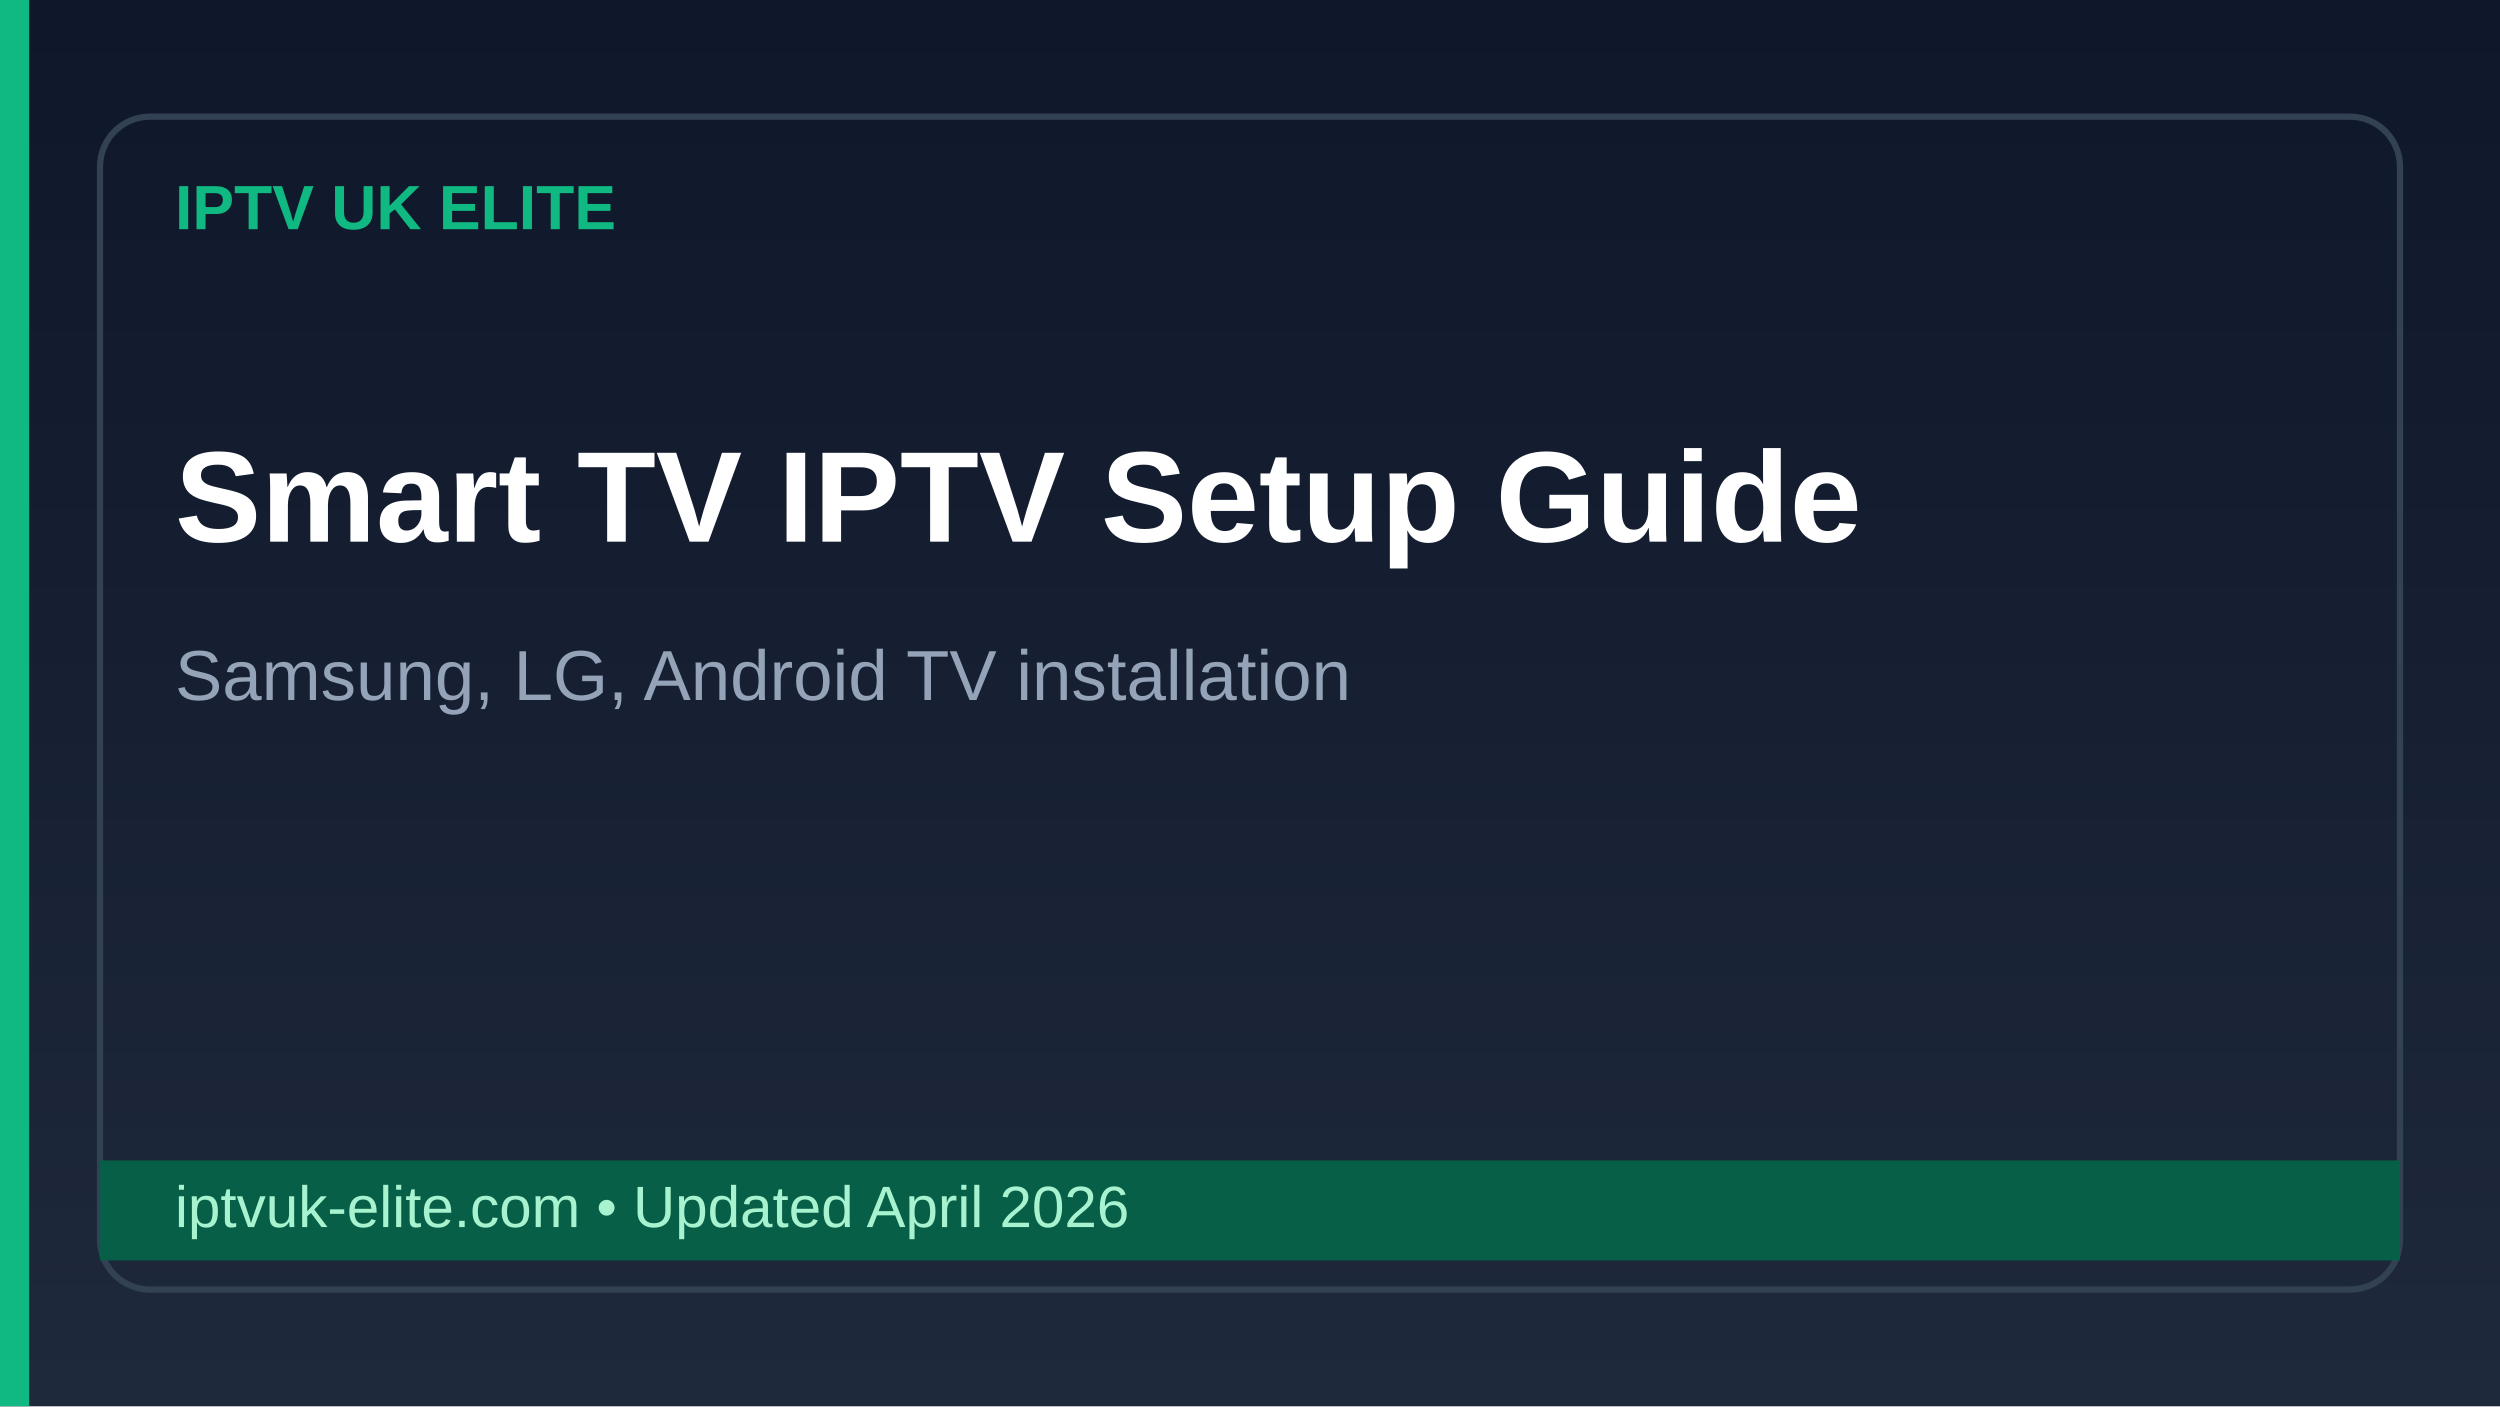
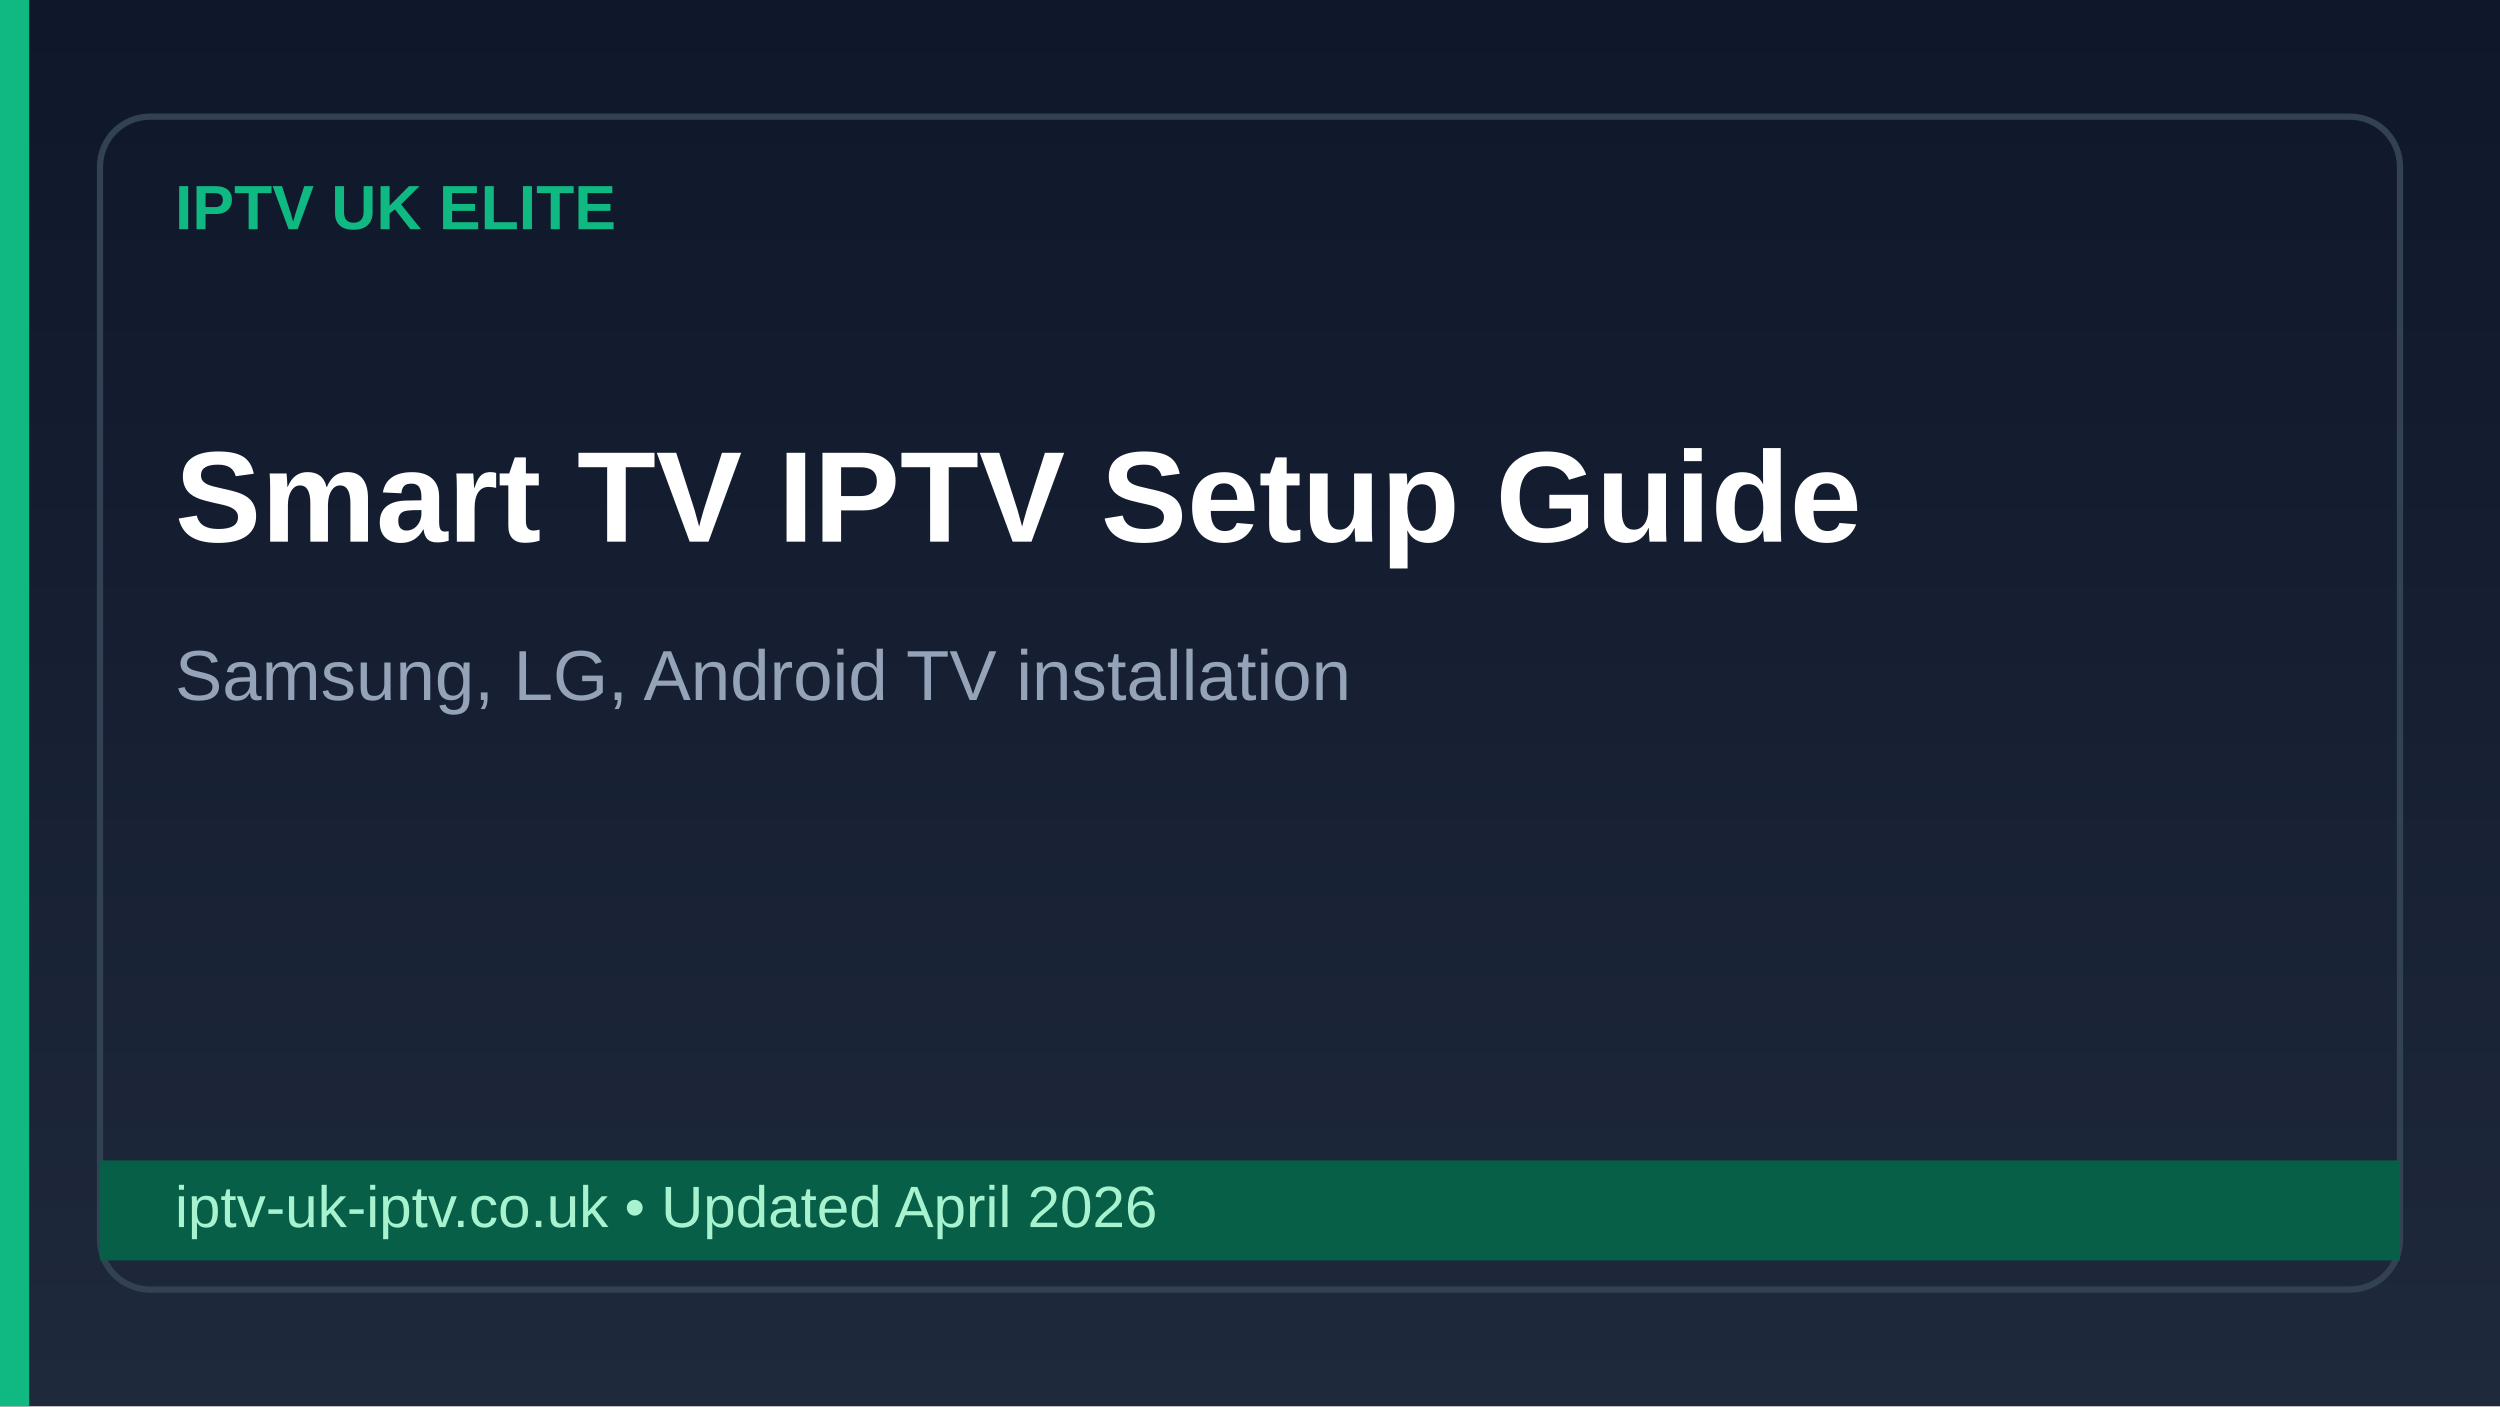
<svg xmlns="http://www.w3.org/2000/svg" width="1200" height="675" viewBox="0 0 1200 675">
  <defs>
    <linearGradient id="g" x1="0" y1="0" x2="0" y2="1">
      <stop offset="0%" stop-color="#0f172a" />
      <stop offset="100%" stop-color="#1e293b" />
    </linearGradient>
  </defs>
  <rect width="1200" height="675" fill="url(#g)" />
  <rect x="0" y="0" width="14" height="675" fill="#10b981" />
  <rect x="48" y="56" width="1104" height="563" rx="24" fill="none" stroke="#334155" stroke-width="3" />
  <text x="84" y="110" font-family="Arial,Helvetica,sans-serif" font-size="30" font-weight="700" fill="#10b981">IPTV UK ELITE</text>
  <text x="84" y="260" font-family="Arial,Helvetica,sans-serif" font-size="62" font-weight="800" fill="#ffffff">Smart TV IPTV Setup Guide</text>
  <text x="84" y="336" font-family="Arial,Helvetica,sans-serif" font-size="34" fill="#94a3b8">Samsung, LG, Android TV installation</text>
  <rect x="48" y="557" width="1104" height="48" fill="#065f46" />
-   <text x="84" y="589" font-family="Arial,Helvetica,sans-serif" font-size="28" fill="#a7f3d0">iptvuk-elite.com • Updated April 2026</text>
+   <text x="84" y="589" font-family="Arial,Helvetica,sans-serif" font-size="28" fill="#a7f3d0">iptv-uk-iptv.co.uk • Updated April 2026</text>
</svg>
